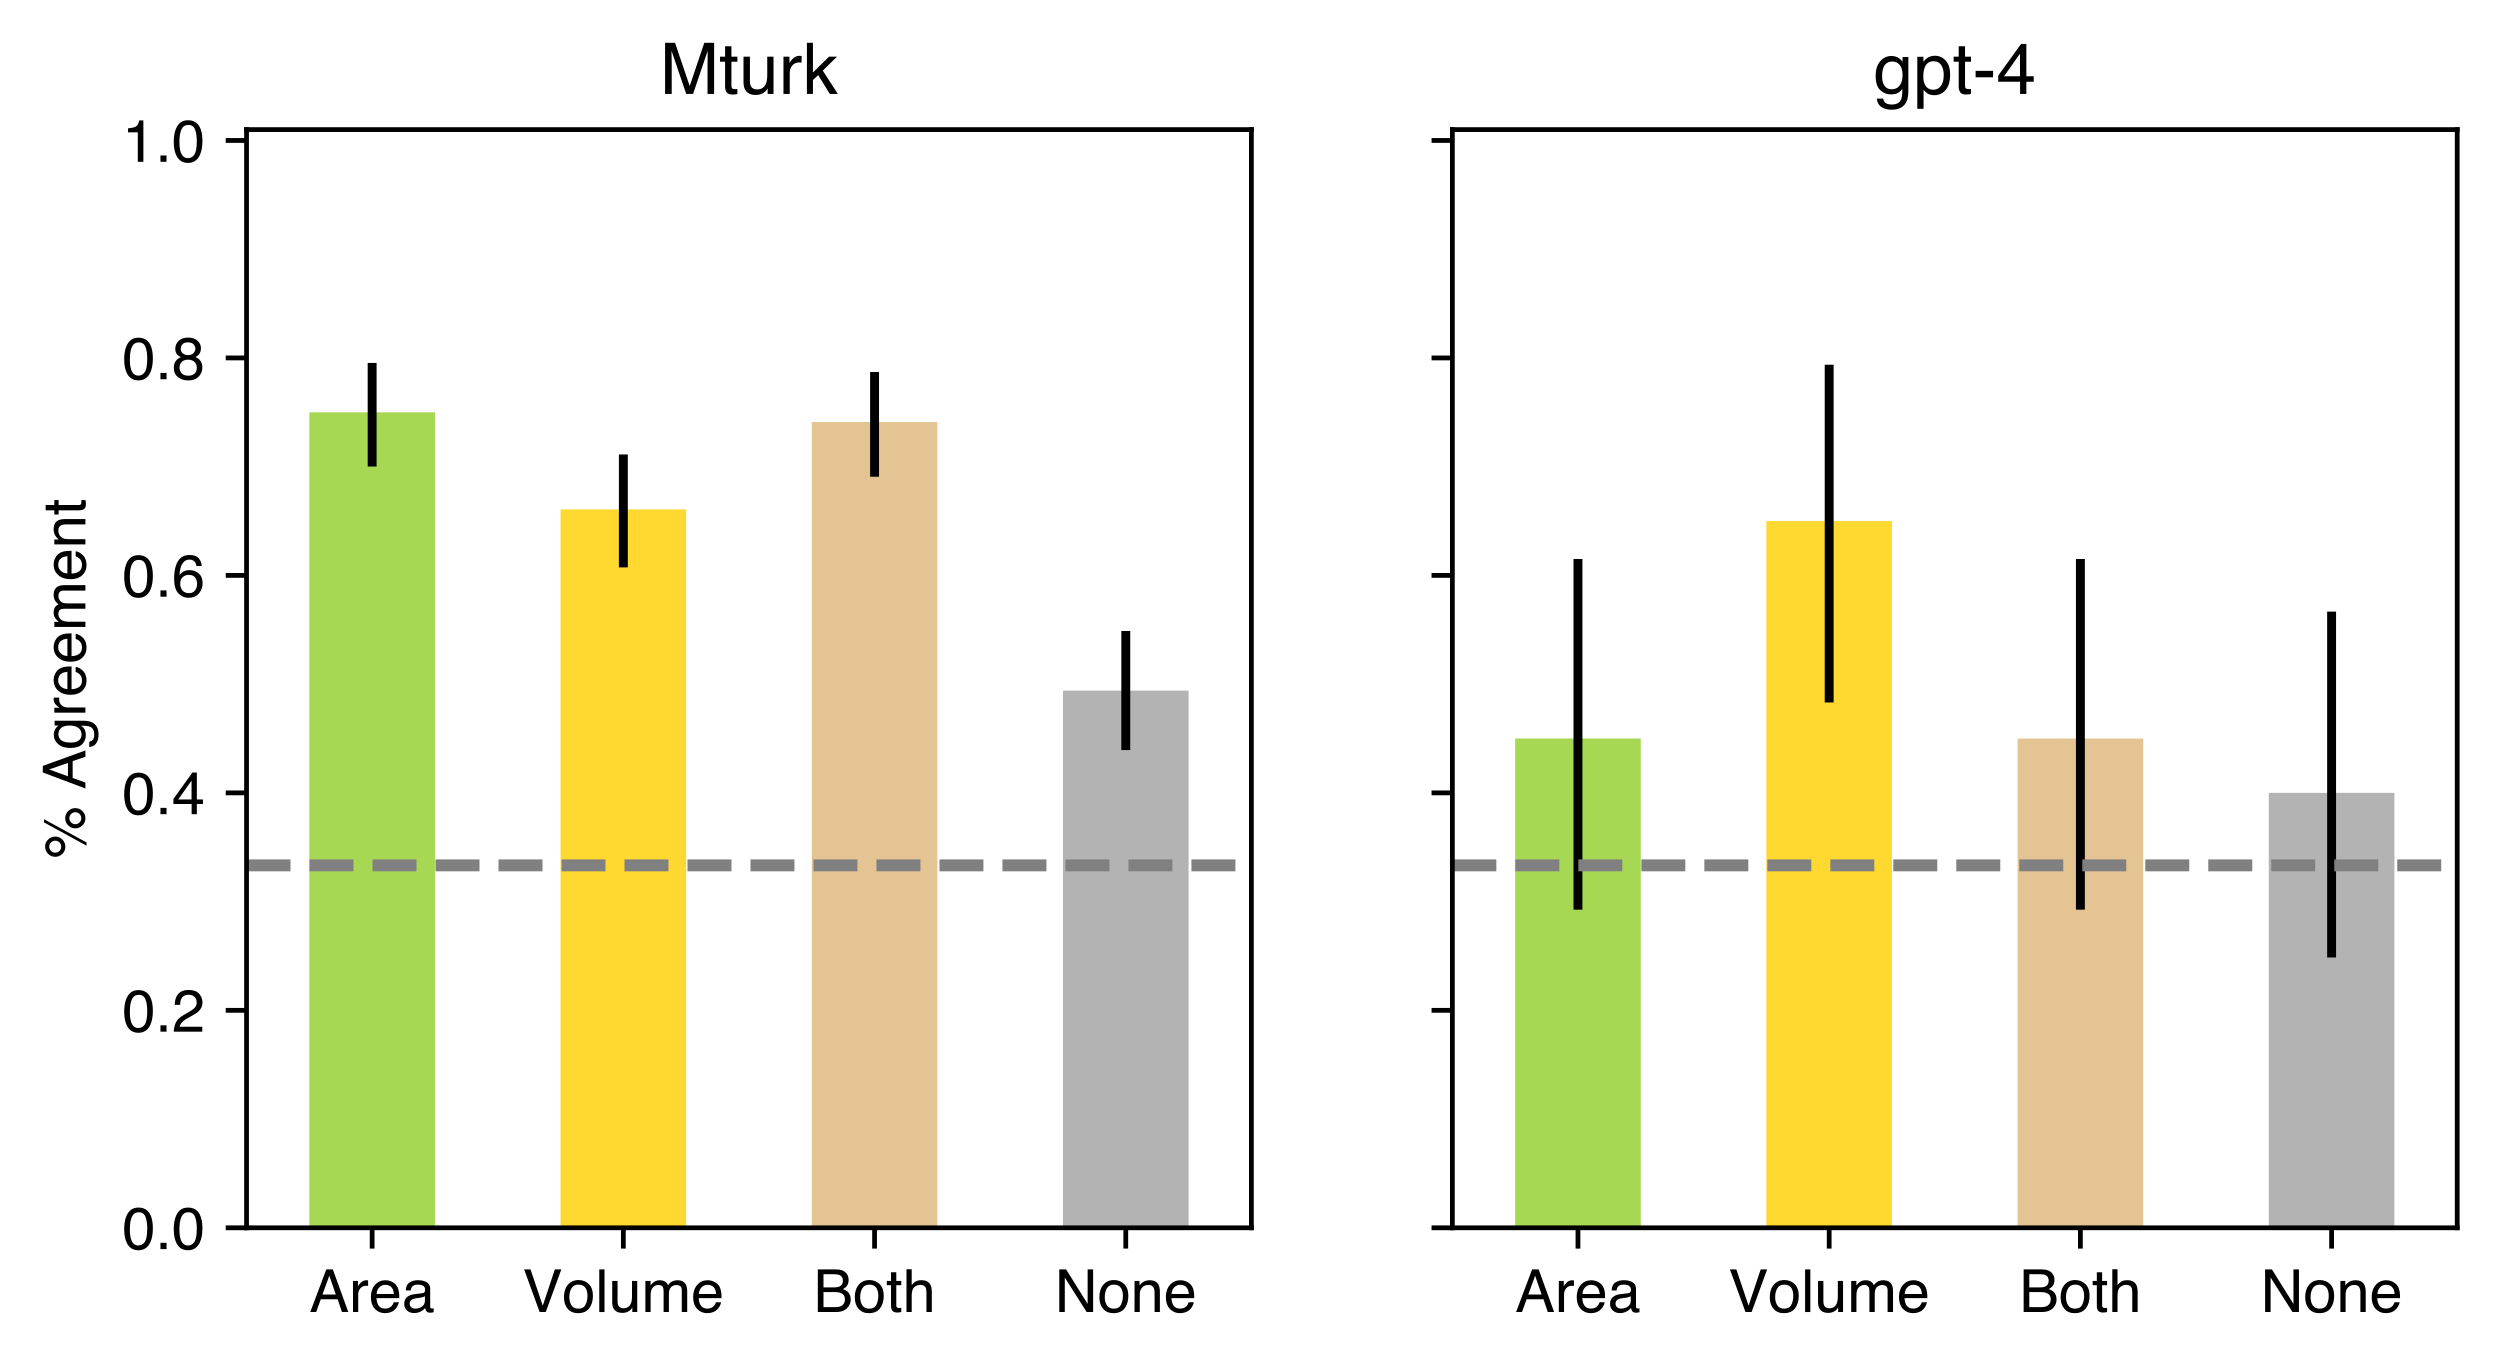
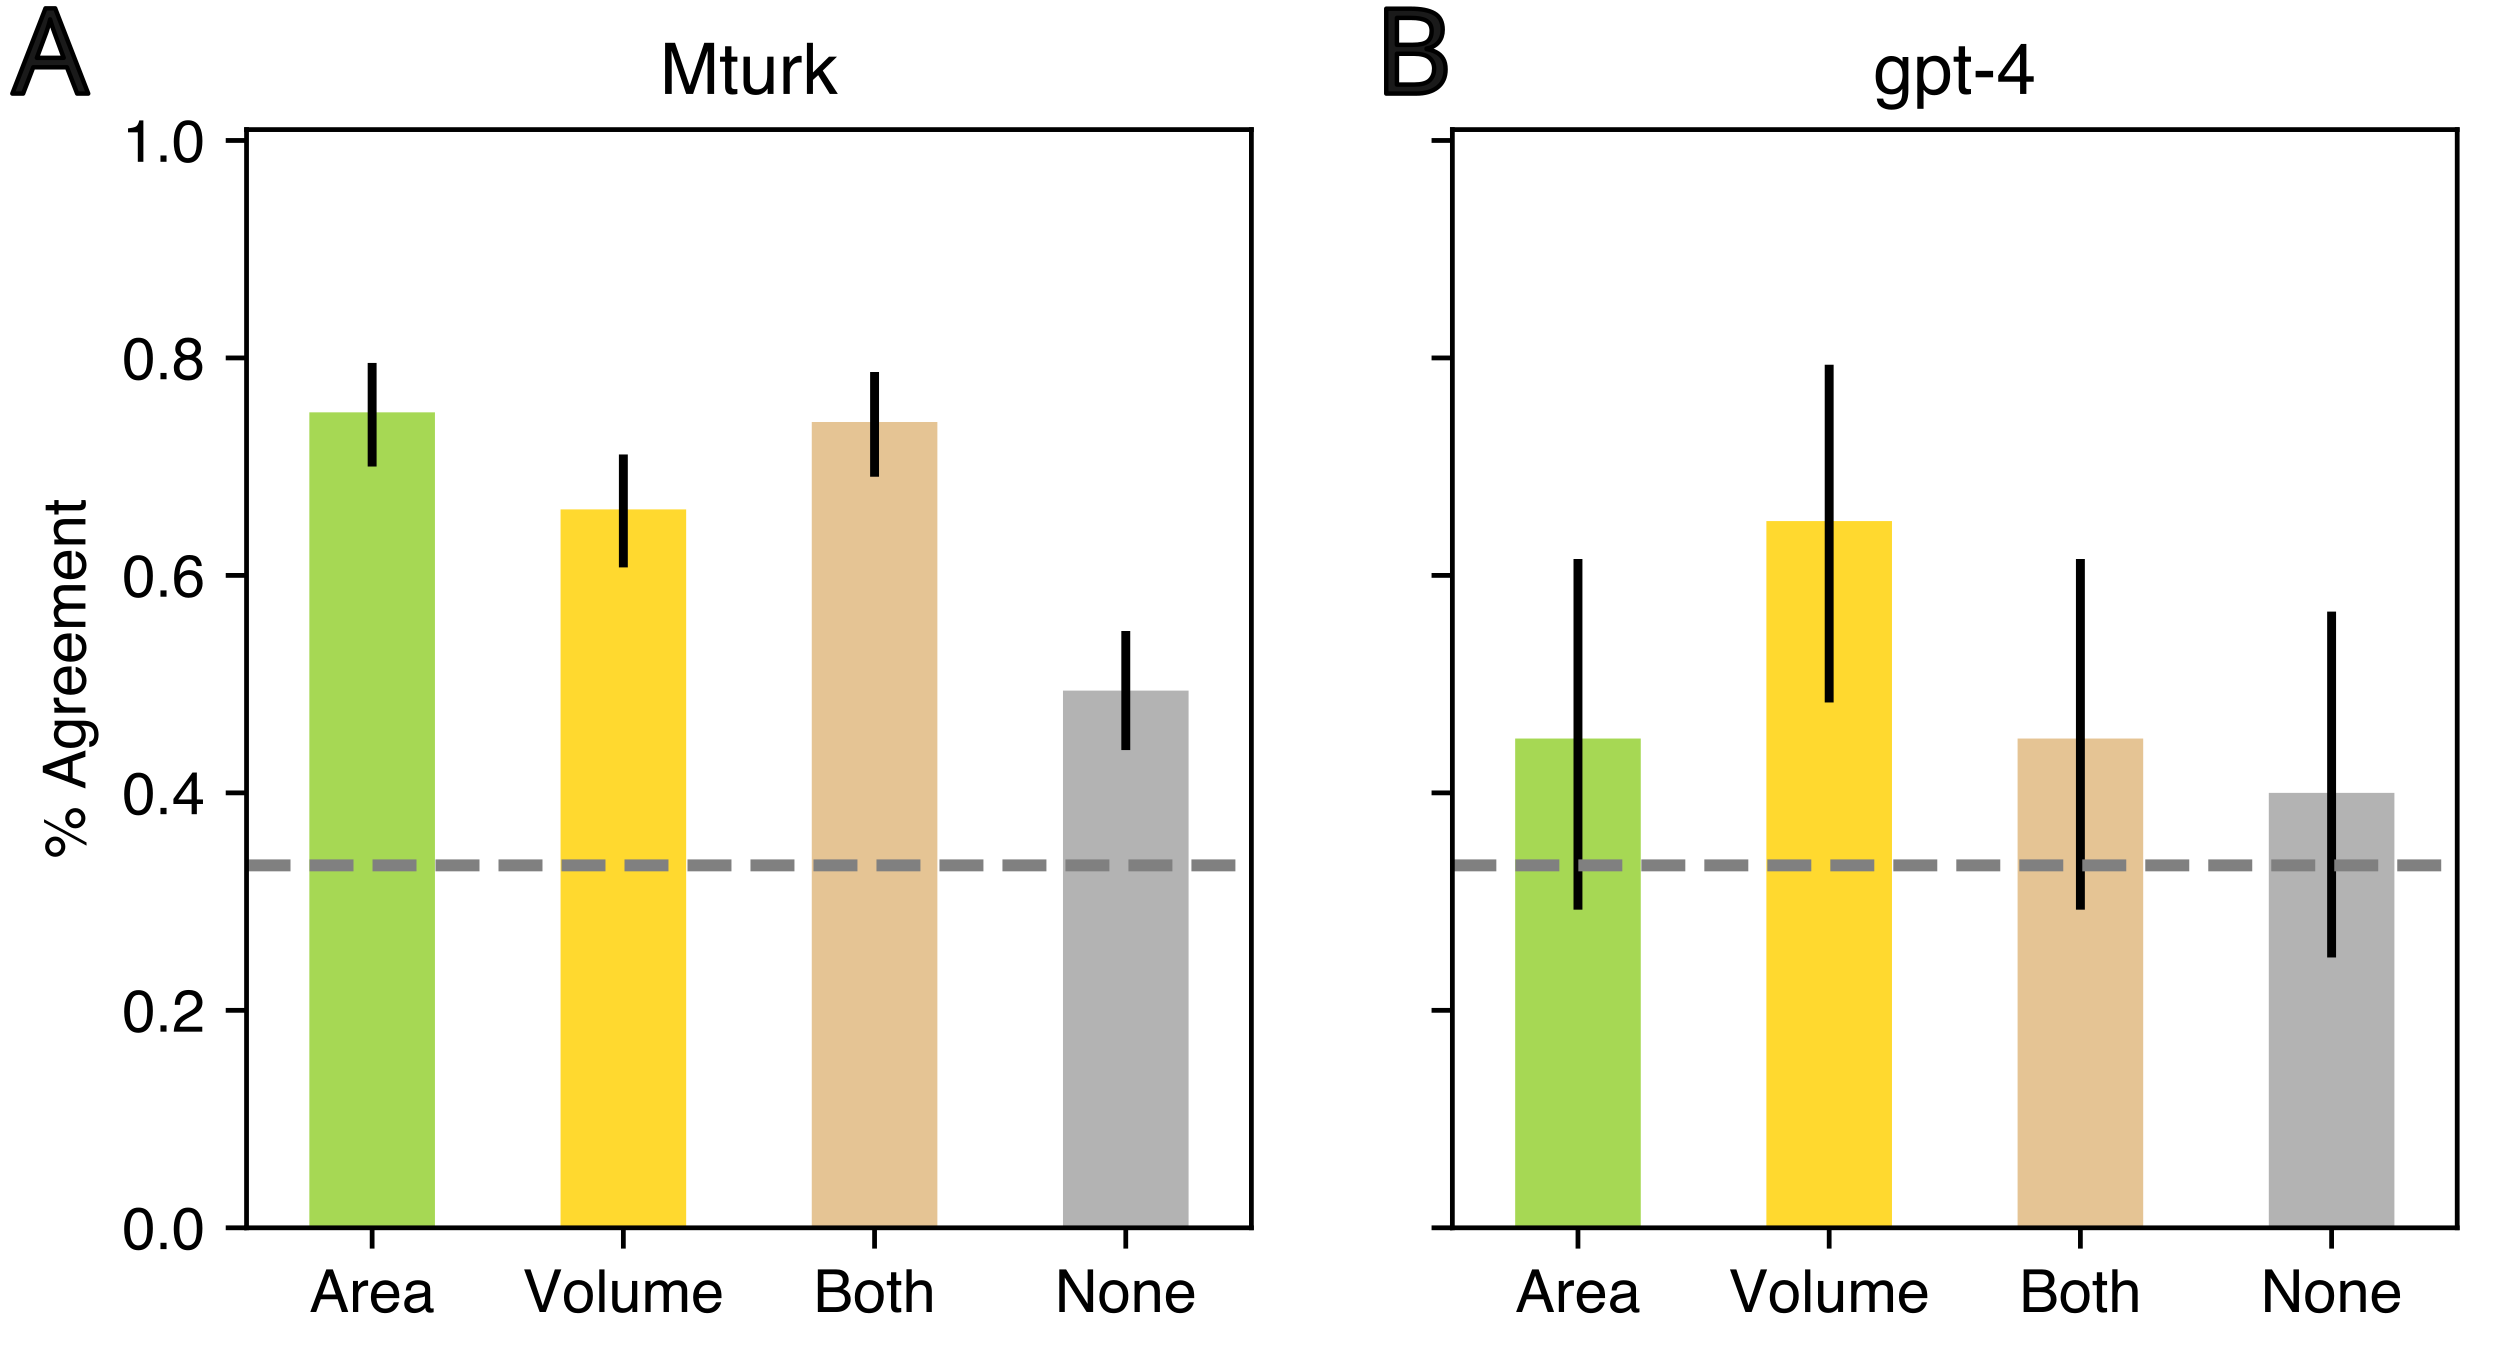
- <svg xmlns="http://www.w3.org/2000/svg" xmlns:xlink="http://www.w3.org/1999/xlink" width="420.686pt" height="230.066pt" viewBox="0 0 420.686 230.066" version="1.1">
-   <defs>
-     <style type="text/css">*{stroke-linejoin: round; stroke-linecap: butt}</style>
+ <svg xmlns="http://www.w3.org/2000/svg" xmlns:xlink="http://www.w3.org/1999/xlink" width="420.686pt" height="230.066pt" viewBox="0 0 420.686 230.066" version="1.1" id="svg118">
+   <defs id="defs1">
+     <style type="text/css" id="style1">*{stroke-linejoin: round; stroke-linecap: butt}</style>
  </defs>
  <g id="figure_1">
    <g id="patch_1">
-       <path d="M 0 230.066  L 420.686 230.066  L 420.686 0  L 0 0  L 0 230.066  z " style="fill: none" />
+       <path d="M 0 230.066  L 420.686 230.066  L 420.686 0  L 0 0  L 0 230.066  z " style="fill: none" id="path1" />
    </g>
    <g id="axes_1">
      <g id="patch_2">
-         <path d="M 41.486 206.608  L 210.577 206.608  L 210.577 21.808  L 41.486 21.808  L 41.486 206.608  z " style="fill: none" />
+         <path d="M 41.486 206.608  L 210.577 206.608  L 210.577 21.808  L 41.486 21.808  L 41.486 206.608  z " style="fill: none" id="path2" />
      </g>
      <g id="patch_3">
-         <path d="M 52.054 206.608  L 73.19 206.608  L 73.19 69.38  L 52.054 69.38  z " clip-path="url(#p3bf3b9e0ed)" style="fill: #a6d854" />
+         <path d="M 52.054 206.608  L 73.19 206.608  L 73.19 69.38  L 52.054 69.38  z " clip-path="url(#p3bf3b9e0ed)" style="fill: #a6d854" id="path3" />
      </g>
      <g id="patch_4">
-         <path d="M 94.327 206.608  L 115.463 206.608  L 115.463 85.717  L 94.327 85.717  z " clip-path="url(#p3bf3b9e0ed)" style="fill: #ffd92f" />
+         <path d="M 94.327 206.608  L 115.463 206.608  L 115.463 85.717  L 94.327 85.717  z " clip-path="url(#p3bf3b9e0ed)" style="fill: #ffd92f" id="path4" />
      </g>
      <g id="patch_5">
-         <path d="M 136.6 206.608  L 157.736 206.608  L 157.736 71.014  L 136.6 71.014  z " clip-path="url(#p3bf3b9e0ed)" style="fill: #e5c494" />
+         <path d="M 136.6 206.608  L 157.736 206.608  L 157.736 71.014  L 136.6 71.014  z " clip-path="url(#p3bf3b9e0ed)" style="fill: #e5c494" id="path5" />
      </g>
      <g id="patch_6">
-         <path d="M 178.872 206.608  L 200.009 206.608  L 200.009 116.212  L 178.872 116.212  z " clip-path="url(#p3bf3b9e0ed)" style="fill: #b3b3b3" />
+         <path d="M 178.872 206.608  L 200.009 206.608  L 200.009 116.212  L 178.872 116.212  z " clip-path="url(#p3bf3b9e0ed)" style="fill: #b3b3b3" id="path6" />
      </g>
      <g id="matplotlib.axis_1">
        <g id="xtick_1">
          <g id="line2d_1">
-             <defs>
+             <defs id="defs6">
              <path id="m30fd8bb3ff" d="M 0 0  L 0 3.5  " style="stroke: #000000; stroke-width: 0.8" />
            </defs>
-             <g>
-               <use xlink:href="#m30fd8bb3ff" x="62.622" y="206.608" style="stroke: #000000; stroke-width: 0.8" />
+             <g id="g6">
+               <use xlink:href="#m30fd8bb3ff" x="62.622" y="206.608" style="stroke: #000000; stroke-width: 0.8" id="use6" />
            </g>
          </g>
          <g id="text_1">
-             <g transform="translate(52.06136 220.7816) scale(0.1 -0.1)">
-               <defs>
+             <g transform="translate(52.06136 220.7816) scale(0.1 -0.1)" id="g10">
+               <defs id="defs7">
                <path id="Helvetica-41" d="M 2844 1881  L 2147 3909  L 1406 1881  L 2844 1881  z M 1822 4591  L 2525 4591  L 4191 0  L 3509 0  L 3044 1375  L 1228 1375  L 731 0  L 94 0  L 1822 4591  z " transform="scale(0.015625)" />
                <path id="Helvetica-72" d="M 428 3347  L 963 3347  L 963 2769  Q 1028 2938 1284 3180  Q 1541 3422 1875 3422  Q 1891 3422 1928 3419  Q 1966 3416 2056 3406  L 2056 2813  Q 2006 2822 1964 2825  Q 1922 2828 1872 2828  Q 1447 2828 1219 2554  Q 991 2281 991 1925  L 991 0  L 428 0  L 428 3347  z " transform="scale(0.015625)" />
                <path id="Helvetica-65" d="M 1806 3422  Q 2163 3422 2497 3255  Q 2831 3088 3006 2822  Q 3175 2569 3231 2231  Q 3281 2000 3281 1494  L 828 1494  Q 844 984 1069 676  Q 1294 369 1766 369  Q 2206 369 2469 659  Q 2619 828 2681 1050  L 3234 1050  Q 3213 866 3089 639  Q 2966 413 2813 269  Q 2556 19 2178 -69  Q 1975 -119 1719 -119  Q 1094 -119 659 336  Q 225 791 225 1609  Q 225 2416 662 2919  Q 1100 3422 1806 3422  z M 2703 1941  Q 2669 2306 2544 2525  Q 2313 2931 1772 2931  Q 1384 2931 1121 2651  Q 859 2372 844 1941  L 2703 1941  z M 1753 3428  L 1753 3428  z " transform="scale(0.015625)" />
                <path id="Helvetica-61" d="M 844 891  Q 844 647 1022 506  Q 1200 366 1444 366  Q 1741 366 2019 503  Q 2488 731 2488 1250  L 2488 1703  Q 2384 1638 2221 1594  Q 2059 1550 1903 1531  L 1563 1488  Q 1256 1447 1103 1359  Q 844 1213 844 891  z M 2206 2028  Q 2400 2053 2466 2191  Q 2503 2266 2503 2406  Q 2503 2694 2298 2823  Q 2094 2953 1713 2953  Q 1272 2953 1088 2716  Q 984 2584 953 2325  L 428 2325  Q 444 2944 830 3186  Q 1216 3428 1725 3428  Q 2316 3428 2684 3203  Q 3050 2978 3050 2503  L 3050 575  Q 3050 488 3086 434  Q 3122 381 3238 381  Q 3275 381 3322 386  Q 3369 391 3422 400  L 3422 -16  Q 3291 -53 3222 -62  Q 3153 -72 3034 -72  Q 2744 -72 2613 134  Q 2544 244 2516 444  Q 2344 219 2022 53  Q 1700 -113 1313 -113  Q 847 -113 551 170  Q 256 453 256 878  Q 256 1344 547 1600  Q 838 1856 1309 1916  L 2206 2028  z M 1741 3428  L 1741 3428  z " transform="scale(0.015625)" />
              </defs>
-               <use xlink:href="#Helvetica-41" />
-               <use xlink:href="#Helvetica-72" x="66.699" />
-               <use xlink:href="#Helvetica-65" x="100" />
-               <use xlink:href="#Helvetica-61" x="155.615" />
+               <use xlink:href="#Helvetica-41" id="use7" />
+               <use xlink:href="#Helvetica-72" x="66.699" id="use8" />
+               <use xlink:href="#Helvetica-65" x="100" id="use9" />
+               <use xlink:href="#Helvetica-61" x="155.615" id="use10" />
            </g>
          </g>
        </g>
        <g id="xtick_2">
          <g id="line2d_2">
-             <g>
-               <use xlink:href="#m30fd8bb3ff" x="104.895" y="206.608" style="stroke: #000000; stroke-width: 0.8" />
+             <g id="g11">
+               <use xlink:href="#m30fd8bb3ff" x="104.895" y="206.608" style="stroke: #000000; stroke-width: 0.8" id="use11" />
            </g>
          </g>
          <g id="text_2">
-             <g transform="translate(87.94268 220.7816) scale(0.1 -0.1)">
-               <defs>
+             <g transform="translate(87.94268 220.7816) scale(0.1 -0.1)" id="g17">
+               <defs id="defs11">
                <path id="Helvetica-56" d="M 850 4591  L 2169 681  L 3472 4591  L 4169 4591  L 2494 0  L 1834 0  L 163 4591  L 850 4591  z " transform="scale(0.015625)" />
                <path id="Helvetica-6f" d="M 1741 363  Q 2300 363 2508 786  Q 2716 1209 2716 1728  Q 2716 2197 2566 2491  Q 2328 2953 1747 2953  Q 1231 2953 997 2559  Q 763 2166 763 1609  Q 763 1075 997 719  Q 1231 363 1741 363  z M 1763 3444  Q 2409 3444 2856 3012  Q 3303 2581 3303 1744  Q 3303 934 2909 406  Q 2516 -122 1688 -122  Q 997 -122 590 345  Q 184 813 184 1600  Q 184 2444 612 2944  Q 1041 3444 1763 3444  z M 1744 3428  L 1744 3428  z " transform="scale(0.015625)" />
                <path id="Helvetica-6c" d="M 428 4591  L 991 4591  L 991 0  L 428 0  L 428 4591  z " transform="scale(0.015625)" />
                <path id="Helvetica-75" d="M 975 3347  L 975 1125  Q 975 869 1056 706  Q 1206 406 1616 406  Q 2203 406 2416 931  Q 2531 1213 2531 1703  L 2531 3347  L 3094 3347  L 3094 0  L 2563 0  L 2569 494  Q 2459 303 2297 172  Q 1975 -91 1516 -91  Q 800 -91 541 388  Q 400 644 400 1072  L 400 3347  L 975 3347  z M 1747 3428  L 1747 3428  z " transform="scale(0.015625)" />
                <path id="Helvetica-6d" d="M 413 3347  L 969 3347  L 969 2872  Q 1169 3119 1331 3231  Q 1609 3422 1963 3422  Q 2363 3422 2606 3225  Q 2744 3113 2856 2894  Q 3044 3163 3297 3292  Q 3550 3422 3866 3422  Q 4541 3422 4784 2934  Q 4916 2672 4916 2228  L 4916 0  L 4331 0  L 4331 2325  Q 4331 2659 4164 2784  Q 3997 2909 3756 2909  Q 3425 2909 3186 2687  Q 2947 2466 2947 1947  L 2947 0  L 2375 0  L 2375 2184  Q 2375 2525 2294 2681  Q 2166 2916 1816 2916  Q 1497 2916 1236 2669  Q 975 2422 975 1775  L 975 0  L 413 0  L 413 3347  z " transform="scale(0.015625)" />
              </defs>
-               <use xlink:href="#Helvetica-56" />
-               <use xlink:href="#Helvetica-6f" x="66.699" />
-               <use xlink:href="#Helvetica-6c" x="122.314" />
-               <use xlink:href="#Helvetica-75" x="144.531" />
-               <use xlink:href="#Helvetica-6d" x="200.146" />
-               <use xlink:href="#Helvetica-65" x="283.447" />
+               <use xlink:href="#Helvetica-56" id="use12" />
+               <use xlink:href="#Helvetica-6f" x="66.699" id="use13" />
+               <use xlink:href="#Helvetica-6c" x="122.314" id="use14" />
+               <use xlink:href="#Helvetica-75" x="144.531" id="use15" />
+               <use xlink:href="#Helvetica-6d" x="200.146" id="use16" />
+               <use xlink:href="#Helvetica-65" x="283.447" id="use17" />
            </g>
          </g>
        </g>
        <g id="xtick_3">
          <g id="line2d_3">
-             <g>
-               <use xlink:href="#m30fd8bb3ff" x="147.168" y="206.608" style="stroke: #000000; stroke-width: 0.8" />
+             <g id="g18">
+               <use xlink:href="#m30fd8bb3ff" x="147.168" y="206.608" style="stroke: #000000; stroke-width: 0.8" id="use18" />
            </g>
          </g>
          <g id="text_3">
-             <g transform="translate(136.8826 220.7816) scale(0.1 -0.1)">
-               <defs>
+             <g transform="translate(136.8826 220.7816) scale(0.1 -0.1)" id="g22">
+               <defs id="defs18">
                <path id="Helvetica-42" d="M 2213 2650  Q 2606 2650 2825 2759  Q 3169 2931 3169 3378  Q 3169 3828 2803 3984  Q 2597 4072 2191 4072  L 1081 4072  L 1081 2650  L 2213 2650  z M 2422 531  Q 2994 531 3238 863  Q 3391 1072 3391 1369  Q 3391 1869 2944 2050  Q 2706 2147 2316 2147  L 1081 2147  L 1081 531  L 2422 531  z M 472 4591  L 2444 4591  Q 3250 4591 3591 4109  Q 3791 3825 3791 3453  Q 3791 3019 3544 2741  Q 3416 2594 3175 2472  Q 3528 2338 3703 2169  Q 4013 1869 4013 1341  Q 4013 897 3734 538  Q 3319 0 2413 0  L 472 0  L 472 4591  z " transform="scale(0.015625)" />
                <path id="Helvetica-74" d="M 525 4281  L 1094 4281  L 1094 3347  L 1628 3347  L 1628 2888  L 1094 2888  L 1094 703  Q 1094 528 1213 469  Q 1278 434 1431 434  Q 1472 434 1519 436  Q 1566 438 1628 444  L 1628 0  Q 1531 -28 1426 -40  Q 1322 -53 1200 -53  Q 806 -53 665 148  Q 525 350 525 672  L 525 2888  L 72 2888  L 72 3347  L 525 3347  L 525 4281  z " transform="scale(0.015625)" />
                <path id="Helvetica-68" d="M 413 4606  L 975 4606  L 975 2894  Q 1175 3147 1334 3250  Q 1606 3428 2013 3428  Q 2741 3428 3000 2919  Q 3141 2641 3141 2147  L 3141 0  L 2563 0  L 2563 2109  Q 2563 2478 2469 2650  Q 2316 2925 1894 2925  Q 1544 2925 1259 2684  Q 975 2444 975 1775  L 975 0  L 413 0  L 413 4606  z " transform="scale(0.015625)" />
              </defs>
-               <use xlink:href="#Helvetica-42" />
-               <use xlink:href="#Helvetica-6f" x="66.699" />
-               <use xlink:href="#Helvetica-74" x="122.314" />
-               <use xlink:href="#Helvetica-68" x="150.098" />
+               <use xlink:href="#Helvetica-42" id="use19" />
+               <use xlink:href="#Helvetica-6f" x="66.699" id="use20" />
+               <use xlink:href="#Helvetica-74" x="122.314" id="use21" />
+               <use xlink:href="#Helvetica-68" x="150.098" id="use22" />
            </g>
          </g>
        </g>
        <g id="xtick_4">
          <g id="line2d_4">
-             <g>
-               <use xlink:href="#m30fd8bb3ff" x="189.44" y="206.608" style="stroke: #000000; stroke-width: 0.8" />
+             <g id="g23">
+               <use xlink:href="#m30fd8bb3ff" x="189.44" y="206.608" style="stroke: #000000; stroke-width: 0.8" id="use23" />
            </g>
          </g>
          <g id="text_4">
-             <g transform="translate(177.4881 220.7816) scale(0.1 -0.1)">
-               <defs>
+             <g transform="translate(177.4881 220.7816) scale(0.1 -0.1)" id="g27">
+               <defs id="defs23">
                <path id="Helvetica-4e" d="M 488 4591  L 1222 4591  L 3541 872  L 3541 4591  L 4131 4591  L 4131 0  L 3434 0  L 1081 3716  L 1081 0  L 488 0  L 488 4591  z M 2269 4591  L 2269 4591  z " transform="scale(0.015625)" />
                <path id="Helvetica-6e" d="M 413 3347  L 947 3347  L 947 2872  Q 1184 3166 1450 3294  Q 1716 3422 2041 3422  Q 2753 3422 3003 2925  Q 3141 2653 3141 2147  L 3141 0  L 2569 0  L 2569 2109  Q 2569 2416 2478 2603  Q 2328 2916 1934 2916  Q 1734 2916 1606 2875  Q 1375 2806 1200 2600  Q 1059 2434 1017 2257  Q 975 2081 975 1753  L 975 0  L 413 0  L 413 3347  z M 1734 3428  L 1734 3428  z " transform="scale(0.015625)" />
              </defs>
-               <use xlink:href="#Helvetica-4e" />
-               <use xlink:href="#Helvetica-6f" x="72.217" />
-               <use xlink:href="#Helvetica-6e" x="127.832" />
-               <use xlink:href="#Helvetica-65" x="183.447" />
+               <use xlink:href="#Helvetica-4e" id="use24" />
+               <use xlink:href="#Helvetica-6f" x="72.217" id="use25" />
+               <use xlink:href="#Helvetica-6e" x="127.832" id="use26" />
+               <use xlink:href="#Helvetica-65" x="183.447" id="use27" />
            </g>
          </g>
        </g>
      </g>
      <g id="matplotlib.axis_2">
        <g id="ytick_1">
          <g id="line2d_5">
-             <defs>
+             <defs id="defs27">
              <path id="maf58b9d1b1" d="M 0 0  L -3.5 0  " style="stroke: #000000; stroke-width: 0.8" />
            </defs>
-             <g>
-               <use xlink:href="#maf58b9d1b1" x="41.486" y="206.608" style="stroke: #000000; stroke-width: 0.8" />
+             <g id="g28">
+               <use xlink:href="#maf58b9d1b1" x="41.486" y="206.608" style="stroke: #000000; stroke-width: 0.8" id="use28" />
            </g>
          </g>
          <g id="text_5">
-             <g transform="translate(20.58594 210.1948) scale(0.1 -0.1)">
-               <defs>
+             <g transform="translate(20.58594 210.1948) scale(0.1 -0.1)" id="g31">
+               <defs id="defs28">
                <path id="Helvetica-30" d="M 1731 4475  Q 2600 4475 2988 3759  Q 3288 3206 3288 2244  Q 3288 1331 3016 734  Q 2622 -122 1728 -122  Q 922 -122 528 578  Q 200 1163 200 2147  Q 200 2909 397 3456  Q 766 4475 1731 4475  z M 1725 391  Q 2163 391 2422 778  Q 2681 1166 2681 2222  Q 2681 2984 2493 3476  Q 2306 3969 1766 3969  Q 1269 3969 1039 3501  Q 809 3034 809 2125  Q 809 1441 956 1025  Q 1181 391 1725 391  z " transform="scale(0.015625)" />
                <path id="Helvetica-2e" d="M 547 681  L 1200 681  L 1200 0  L 547 0  L 547 681  z " transform="scale(0.015625)" />
              </defs>
-               <use xlink:href="#Helvetica-30" />
-               <use xlink:href="#Helvetica-2e" x="55.615" />
-               <use xlink:href="#Helvetica-30" x="83.398" />
+               <use xlink:href="#Helvetica-30" id="use29" />
+               <use xlink:href="#Helvetica-2e" x="55.615" id="use30" />
+               <use xlink:href="#Helvetica-30" x="83.398" id="use31" />
            </g>
          </g>
        </g>
        <g id="ytick_2">
          <g id="line2d_6">
-             <g>
-               <use xlink:href="#maf58b9d1b1" x="41.486" y="170.014" style="stroke: #000000; stroke-width: 0.8" />
+             <g id="g32">
+               <use xlink:href="#maf58b9d1b1" x="41.486" y="170.014" style="stroke: #000000; stroke-width: 0.8" id="use32" />
            </g>
          </g>
          <g id="text_6">
-             <g transform="translate(20.58594 173.6008) scale(0.1 -0.1)">
-               <defs>
+             <g transform="translate(20.58594 173.6008) scale(0.1 -0.1)" id="g35">
+               <defs id="defs32">
                <path id="Helvetica-32" d="M 200 0  Q 231 578 439 1006  Q 647 1434 1250 1784  L 1850 2131  Q 2253 2366 2416 2531  Q 2672 2791 2672 3125  Q 2672 3516 2437 3745  Q 2203 3975 1813 3975  Q 1234 3975 1013 3538  Q 894 3303 881 2888  L 309 2888  Q 319 3472 525 3841  Q 891 4491 1816 4491  Q 2584 4491 2939 4075  Q 3294 3659 3294 3150  Q 3294 2613 2916 2231  Q 2697 2009 2131 1694  L 1703 1456  Q 1397 1288 1222 1134  Q 909 863 828 531  L 3272 531  L 3272 0  L 200 0  z " transform="scale(0.015625)" />
              </defs>
-               <use xlink:href="#Helvetica-30" />
-               <use xlink:href="#Helvetica-2e" x="55.615" />
-               <use xlink:href="#Helvetica-32" x="83.398" />
+               <use xlink:href="#Helvetica-30" id="use33" />
+               <use xlink:href="#Helvetica-2e" x="55.615" id="use34" />
+               <use xlink:href="#Helvetica-32" x="83.398" id="use35" />
            </g>
          </g>
        </g>
        <g id="ytick_3">
          <g id="line2d_7">
-             <g>
-               <use xlink:href="#maf58b9d1b1" x="41.486" y="133.42" style="stroke: #000000; stroke-width: 0.8" />
+             <g id="g36">
+               <use xlink:href="#maf58b9d1b1" x="41.486" y="133.42" style="stroke: #000000; stroke-width: 0.8" id="use36" />
            </g>
          </g>
          <g id="text_7">
-             <g transform="translate(20.58594 137.0067) scale(0.1 -0.1)">
-               <defs>
+             <g transform="translate(20.58594 137.0067) scale(0.1 -0.1)" id="g39">
+               <defs id="defs36">
                <path id="Helvetica-34" d="M 2116 1584  L 2116 3613  L 681 1584  L 2116 1584  z M 2125 0  L 2125 1094  L 163 1094  L 163 1644  L 2213 4488  L 2688 4488  L 2688 1584  L 3347 1584  L 3347 1094  L 2688 1094  L 2688 0  L 2125 0  z " transform="scale(0.015625)" />
              </defs>
-               <use xlink:href="#Helvetica-30" />
-               <use xlink:href="#Helvetica-2e" x="55.615" />
-               <use xlink:href="#Helvetica-34" x="83.398" />
+               <use xlink:href="#Helvetica-30" id="use37" />
+               <use xlink:href="#Helvetica-2e" x="55.615" id="use38" />
+               <use xlink:href="#Helvetica-34" x="83.398" id="use39" />
            </g>
          </g>
        </g>
        <g id="ytick_4">
          <g id="line2d_8">
-             <g>
-               <use xlink:href="#maf58b9d1b1" x="41.486" y="96.826" style="stroke: #000000; stroke-width: 0.8" />
+             <g id="g40">
+               <use xlink:href="#maf58b9d1b1" x="41.486" y="96.826" style="stroke: #000000; stroke-width: 0.8" id="use40" />
            </g>
          </g>
          <g id="text_8">
-             <g transform="translate(20.58594 100.4127) scale(0.1 -0.1)">
-               <defs>
+             <g transform="translate(20.58594 100.4127) scale(0.1 -0.1)" id="g43">
+               <defs id="defs40">
                <path id="Helvetica-36" d="M 1872 4494  Q 2622 4494 2917 4105  Q 3213 3716 3213 3303  L 2656 3303  Q 2606 3569 2497 3719  Q 2294 4000 1881 4000  Q 1409 4000 1131 3564  Q 853 3128 822 2316  Q 1016 2600 1309 2741  Q 1578 2866 1909 2866  Q 2472 2866 2890 2506  Q 3309 2147 3309 1434  Q 3309 825 2912 354  Q 2516 -116 1781 -116  Q 1153 -116 697 361  Q 241 838 241 1966  Q 241 2800 444 3381  Q 834 4494 1872 4494  z M 1831 384  Q 2275 384 2495 682  Q 2716 981 2716 1388  Q 2716 1731 2519 2042  Q 2322 2353 1803 2353  Q 1441 2353 1167 2112  Q 894 1872 894 1388  Q 894 963 1142 673  Q 1391 384 1831 384  z " transform="scale(0.015625)" />
              </defs>
-               <use xlink:href="#Helvetica-30" />
-               <use xlink:href="#Helvetica-2e" x="55.615" />
-               <use xlink:href="#Helvetica-36" x="83.398" />
+               <use xlink:href="#Helvetica-30" id="use41" />
+               <use xlink:href="#Helvetica-2e" x="55.615" id="use42" />
+               <use xlink:href="#Helvetica-36" x="83.398" id="use43" />
            </g>
          </g>
        </g>
        <g id="ytick_5">
          <g id="line2d_9">
-             <g>
-               <use xlink:href="#maf58b9d1b1" x="41.486" y="60.232" style="stroke: #000000; stroke-width: 0.8" />
+             <g id="g44">
+               <use xlink:href="#maf58b9d1b1" x="41.486" y="60.232" style="stroke: #000000; stroke-width: 0.8" id="use44" />
            </g>
          </g>
          <g id="text_9">
-             <g transform="translate(20.58594 63.81861) scale(0.1 -0.1)">
-               <defs>
+             <g transform="translate(20.58594 63.81861) scale(0.1 -0.1)" id="g47">
+               <defs id="defs44">
                <path id="Helvetica-38" d="M 1741 2600  Q 2113 2600 2322 2808  Q 2531 3016 2531 3303  Q 2531 3553 2331 3762  Q 2131 3972 1722 3972  Q 1316 3972 1134 3762  Q 953 3553 953 3272  Q 953 2956 1187 2778  Q 1422 2600 1741 2600  z M 1775 384  Q 2166 384 2423 595  Q 2681 806 2681 1225  Q 2681 1659 2415 1884  Q 2150 2109 1734 2109  Q 1331 2109 1076 1879  Q 822 1650 822 1244  Q 822 894 1055 639  Q 1288 384 1775 384  z M 975 2384  Q 741 2484 609 2619  Q 363 2869 363 3269  Q 363 3769 725 4128  Q 1088 4488 1753 4488  Q 2397 4488 2762 4148  Q 3128 3809 3128 3356  Q 3128 2938 2916 2678  Q 2797 2531 2547 2391  Q 2825 2263 2984 2097  Q 3281 1784 3281 1284  Q 3281 694 2884 283  Q 2488 -128 1763 -128  Q 1109 -128 657 226  Q 206 581 206 1256  Q 206 1653 400 1942  Q 594 2231 975 2384  z " transform="scale(0.015625)" />
              </defs>
-               <use xlink:href="#Helvetica-30" />
-               <use xlink:href="#Helvetica-2e" x="55.615" />
-               <use xlink:href="#Helvetica-38" x="83.398" />
+               <use xlink:href="#Helvetica-30" id="use45" />
+               <use xlink:href="#Helvetica-2e" x="55.615" id="use46" />
+               <use xlink:href="#Helvetica-38" x="83.398" id="use47" />
            </g>
          </g>
        </g>
        <g id="ytick_6">
          <g id="line2d_10">
-             <g>
-               <use xlink:href="#maf58b9d1b1" x="41.486" y="23.638" style="stroke: #000000; stroke-width: 0.8" />
+             <g id="g48">
+               <use xlink:href="#maf58b9d1b1" x="41.486" y="23.638" style="stroke: #000000; stroke-width: 0.8" id="use48" />
            </g>
          </g>
          <g id="text_10">
-             <g transform="translate(20.58594 27.22455) scale(0.1 -0.1)">
-               <defs>
+             <g transform="translate(20.58594 27.22455) scale(0.1 -0.1)" id="g51">
+               <defs id="defs48">
                <path id="Helvetica-31" d="M 613 3169  L 613 3600  Q 1222 3659 1462 3798  Q 1703 3938 1822 4456  L 2266 4456  L 2266 0  L 1666 0  L 1666 3169  L 613 3169  z " transform="scale(0.015625)" />
              </defs>
-               <use xlink:href="#Helvetica-31" />
-               <use xlink:href="#Helvetica-2e" x="55.615" />
-               <use xlink:href="#Helvetica-30" x="83.398" />
+               <use xlink:href="#Helvetica-31" id="use49" />
+               <use xlink:href="#Helvetica-2e" x="55.615" id="use50" />
+               <use xlink:href="#Helvetica-30" x="83.398" id="use51" />
            </g>
          </g>
        </g>
        <g id="text_11">
-           <g transform="translate(14.37344 144.4995) rotate(-90) scale(0.1 -0.1)">
-             <defs>
+           <g transform="translate(14.37344 144.4995) rotate(-90) scale(0.1 -0.1)" id="g62">
+             <defs id="defs51">
              <path id="Helvetica-25" d="M 4363 2175  Q 4813 2175 5131 1856  Q 5450 1538 5450 1088  Q 5450 638 5131 319  Q 4813 0 4363 0  Q 3909 0 3590 319  Q 3272 638 3272 1088  Q 3272 1538 3590 1856  Q 3909 2175 4363 2175  z M 3909 4456  L 4256 4456  L 1753 -119  L 1406 -119  L 3909 4456  z M 1294 2606  Q 1563 2606 1752 2795  Q 1941 2984 1941 3250  Q 1941 3516 1752 3705  Q 1563 3894 1294 3894  Q 1028 3894 839 3706  Q 650 3519 650 3250  Q 650 2984 839 2795  Q 1028 2606 1294 2606  z M 1294 4341  Q 1747 4341 2065 4020  Q 2384 3700 2384 3250  Q 2384 2800 2065 2481  Q 1747 2163 1294 2163  Q 844 2163 525 2481  Q 206 2800 206 3250  Q 206 3700 525 4020  Q 844 4341 1294 4341  z M 4363 444  Q 4628 444 4817 633  Q 5006 822 5006 1088  Q 5006 1353 4817 1542  Q 4628 1731 4363 1731  Q 4094 1731 3905 1542  Q 3716 1353 3716 1088  Q 3716 822 3905 633  Q 4094 444 4363 444  z " transform="scale(0.015625)" />
              <path id="Helvetica-20" transform="scale(0.015625)" />
              <path id="Helvetica-67" d="M 1594 3406  Q 1988 3406 2281 3213  Q 2441 3103 2606 2894  L 2606 3316  L 3125 3316  L 3125 272  Q 3125 -366 2938 -734  Q 2588 -1416 1616 -1416  Q 1075 -1416 706 -1173  Q 338 -931 294 -416  L 866 -416  Q 906 -641 1028 -763  Q 1219 -950 1628 -950  Q 2275 -950 2475 -494  Q 2594 -225 2584 466  Q 2416 209 2178 84  Q 1941 -41 1550 -41  Q 1006 -41 598 345  Q 191 731 191 1622  Q 191 2463 602 2934  Q 1013 3406 1594 3406  z M 2606 1688  Q 2606 2309 2350 2609  Q 2094 2909 1697 2909  Q 1103 2909 884 2353  Q 769 2056 769 1575  Q 769 1009 998 714  Q 1228 419 1616 419  Q 2222 419 2469 966  Q 2606 1275 2606 1688  z M 1659 3428  L 1659 3428  z " transform="scale(0.015625)" />
            </defs>
-             <use xlink:href="#Helvetica-25" />
-             <use xlink:href="#Helvetica-20" x="88.916" />
-             <use xlink:href="#Helvetica-41" x="116.699" />
-             <use xlink:href="#Helvetica-67" x="183.398" />
-             <use xlink:href="#Helvetica-72" x="239.014" />
-             <use xlink:href="#Helvetica-65" x="272.314" />
-             <use xlink:href="#Helvetica-65" x="327.93" />
-             <use xlink:href="#Helvetica-6d" x="383.545" />
-             <use xlink:href="#Helvetica-65" x="466.846" />
-             <use xlink:href="#Helvetica-6e" x="522.461" />
-             <use xlink:href="#Helvetica-74" x="578.076" />
+             <use xlink:href="#Helvetica-25" id="use52" />
+             <use xlink:href="#Helvetica-20" x="88.916" id="use53" />
+             <use xlink:href="#Helvetica-41" x="116.699" id="use54" />
+             <use xlink:href="#Helvetica-67" x="183.398" id="use55" />
+             <use xlink:href="#Helvetica-72" x="239.014" id="use56" />
+             <use xlink:href="#Helvetica-65" x="272.314" id="use57" />
+             <use xlink:href="#Helvetica-65" x="327.93" id="use58" />
+             <use xlink:href="#Helvetica-6d" x="383.545" id="use59" />
+             <use xlink:href="#Helvetica-65" x="466.846" id="use60" />
+             <use xlink:href="#Helvetica-6e" x="522.461" id="use61" />
+             <use xlink:href="#Helvetica-74" x="578.076" id="use62" />
          </g>
        </g>
      </g>
      <g id="LineCollection_1">
-         <path d="M 62.622 78.506  L 62.622 61.073  " clip-path="url(#p3bf3b9e0ed)" style="fill: none; stroke: #000000; stroke-width: 1.5" />
-         <path d="M 104.895 95.481  L 104.895 76.477  " clip-path="url(#p3bf3b9e0ed)" style="fill: none; stroke: #000000; stroke-width: 1.5" />
-         <path d="M 147.168 80.222  L 147.168 62.594  " clip-path="url(#p3bf3b9e0ed)" style="fill: none; stroke: #000000; stroke-width: 1.5" />
-         <path d="M 189.44 126.219  L 189.44 106.186  " clip-path="url(#p3bf3b9e0ed)" style="fill: none; stroke: #000000; stroke-width: 1.5" />
+         <path d="M 62.622 78.506  L 62.622 61.073  " clip-path="url(#p3bf3b9e0ed)" style="fill: none; stroke: #000000; stroke-width: 1.5" id="path62" />
+         <path d="M 104.895 95.481  L 104.895 76.477  " clip-path="url(#p3bf3b9e0ed)" style="fill: none; stroke: #000000; stroke-width: 1.5" id="path63" />
+         <path d="M 147.168 80.222  L 147.168 62.594  " clip-path="url(#p3bf3b9e0ed)" style="fill: none; stroke: #000000; stroke-width: 1.5" id="path64" />
+         <path d="M 189.44 126.219  L 189.44 106.186  " clip-path="url(#p3bf3b9e0ed)" style="fill: none; stroke: #000000; stroke-width: 1.5" id="path65" />
      </g>
      <g id="LineCollection_2">
-         <path d="M 41.486 145.618  L 210.577 145.618  " clip-path="url(#p3bf3b9e0ed)" style="fill: none; stroke-dasharray: 7.4,3.2; stroke-dashoffset: 0; stroke: #808080; stroke-width: 2" />
+         <path d="M 41.486 145.618  L 210.577 145.618  " clip-path="url(#p3bf3b9e0ed)" style="fill: none; stroke-dasharray: 7.4,3.2; stroke-dashoffset: 0; stroke: #808080; stroke-width: 2" id="path66" />
      </g>
      <g id="patch_7">
-         <path d="M 41.486 206.608  L 41.486 21.808  " style="fill: none; stroke: #000000; stroke-width: 0.8; stroke-linejoin: miter; stroke-linecap: square" />
+         <path d="M 41.486 206.608  L 41.486 21.808  " style="fill: none; stroke: #000000; stroke-width: 0.8; stroke-linejoin: miter; stroke-linecap: square" id="path67" />
      </g>
      <g id="patch_8">
-         <path d="M 210.577 206.608  L 210.577 21.808  " style="fill: none; stroke: #000000; stroke-width: 0.8; stroke-linejoin: miter; stroke-linecap: square" />
+         <path d="M 210.577 206.608  L 210.577 21.808  " style="fill: none; stroke: #000000; stroke-width: 0.8; stroke-linejoin: miter; stroke-linecap: square" id="path68" />
      </g>
      <g id="patch_9">
-         <path d="M 41.486 206.608  L 210.577 206.608  " style="fill: none; stroke: #000000; stroke-width: 0.8; stroke-linejoin: miter; stroke-linecap: square" />
+         <path d="M 41.486 206.608  L 210.577 206.608  " style="fill: none; stroke: #000000; stroke-width: 0.8; stroke-linejoin: miter; stroke-linecap: square" id="path69" />
      </g>
      <g id="patch_10">
-         <path d="M 41.486 21.808  L 210.577 21.808  " style="fill: none; stroke: #000000; stroke-width: 0.8; stroke-linejoin: miter; stroke-linecap: square" />
+         <path d="M 41.486 21.808  L 210.577 21.808  " style="fill: none; stroke: #000000; stroke-width: 0.8; stroke-linejoin: miter; stroke-linecap: square" id="path70" />
      </g>
      <g id="text_12">
-         <g transform="translate(111.0323 15.80813) scale(0.12 -0.12)">
-           <defs>
+         <g transform="translate(111.0323 15.80813) scale(0.12 -0.12)" id="g74">
+           <defs id="defs70">
            <path id="Helvetica-4d" d="M 472 4591  L 1363 4591  L 2681 709  L 3991 4591  L 4872 4591  L 4872 0  L 4281 0  L 4281 2709  Q 4281 2850 4287 3175  Q 4294 3500 4294 3872  L 2984 0  L 2369 0  L 1050 3872  L 1050 3731  Q 1050 3563 1058 3217  Q 1066 2872 1066 2709  L 1066 0  L 472 0  L 472 4591  z " transform="scale(0.015625)" />
            <path id="Helvetica-6b" d="M 400 4591  L 941 4591  L 941 1925  L 2384 3347  L 3103 3347  L 1822 2094  L 3175 0  L 2456 0  L 1413 1688  L 941 1256  L 941 0  L 400 0  L 400 4591  z " transform="scale(0.015625)" />
          </defs>
-           <use xlink:href="#Helvetica-4d" />
-           <use xlink:href="#Helvetica-74" x="83.301" />
-           <use xlink:href="#Helvetica-75" x="111.084" />
-           <use xlink:href="#Helvetica-72" x="166.699" />
-           <use xlink:href="#Helvetica-6b" x="200" />
+           <use xlink:href="#Helvetica-4d" id="use70" />
+           <use xlink:href="#Helvetica-74" x="83.301" id="use71" />
+           <use xlink:href="#Helvetica-75" x="111.084" id="use72" />
+           <use xlink:href="#Helvetica-72" x="166.699" id="use73" />
+           <use xlink:href="#Helvetica-6b" x="200" id="use74" />
        </g>
      </g>
    </g>
    <g id="axes_2">
      <g id="patch_11">
-         <path d="M 244.395 206.608  L 413.486 206.608  L 413.486 21.808  L 244.395 21.808  L 244.395 206.608  z " style="fill: none" />
+         <path d="M 244.395 206.608  L 413.486 206.608  L 413.486 21.808  L 244.395 21.808  L 244.395 206.608  z " style="fill: none" id="path74" />
      </g>
      <g id="patch_12">
-         <path d="M 254.963 206.608  L 276.1 206.608  L 276.1 124.271  L 254.963 124.271  z " clip-path="url(#pc87bfc00e0)" style="fill: #a6d854" />
+         <path d="M 254.963 206.608  L 276.1 206.608  L 276.1 124.271  L 254.963 124.271  z " clip-path="url(#pc87bfc00e0)" style="fill: #a6d854" id="path75" />
      </g>
      <g id="patch_13">
-         <path d="M 297.236 206.608  L 318.372 206.608  L 318.372 87.677  L 297.236 87.677  z " clip-path="url(#pc87bfc00e0)" style="fill: #ffd92f" />
+         <path d="M 297.236 206.608  L 318.372 206.608  L 318.372 87.677  L 297.236 87.677  z " clip-path="url(#pc87bfc00e0)" style="fill: #ffd92f" id="path76" />
      </g>
      <g id="patch_14">
-         <path d="M 339.509 206.608  L 360.645 206.608  L 360.645 124.271  L 339.509 124.271  z " clip-path="url(#pc87bfc00e0)" style="fill: #e5c494" />
+         <path d="M 339.509 206.608  L 360.645 206.608  L 360.645 124.271  L 339.509 124.271  z " clip-path="url(#pc87bfc00e0)" style="fill: #e5c494" id="path77" />
      </g>
      <g id="patch_15">
-         <path d="M 381.781 206.608  L 402.918 206.608  L 402.918 133.42  L 381.781 133.42  z " clip-path="url(#pc87bfc00e0)" style="fill: #b3b3b3" />
+         <path d="M 381.781 206.608  L 402.918 206.608  L 402.918 133.42  L 381.781 133.42  z " clip-path="url(#pc87bfc00e0)" style="fill: #b3b3b3" id="path78" />
      </g>
      <g id="matplotlib.axis_3">
        <g id="xtick_5">
          <g id="line2d_11">
-             <g>
-               <use xlink:href="#m30fd8bb3ff" x="265.531" y="206.608" style="stroke: #000000; stroke-width: 0.8" />
+             <g id="g78">
+               <use xlink:href="#m30fd8bb3ff" x="265.531" y="206.608" style="stroke: #000000; stroke-width: 0.8" id="use78" />
            </g>
          </g>
          <g id="text_13">
-             <g transform="translate(254.9705 220.7816) scale(0.1 -0.1)">
-               <use xlink:href="#Helvetica-41" />
-               <use xlink:href="#Helvetica-72" x="66.699" />
-               <use xlink:href="#Helvetica-65" x="100" />
-               <use xlink:href="#Helvetica-61" x="155.615" />
+             <g transform="translate(254.9705 220.7816) scale(0.1 -0.1)" id="g82">
+               <use xlink:href="#Helvetica-41" id="use79" />
+               <use xlink:href="#Helvetica-72" x="66.699" id="use80" />
+               <use xlink:href="#Helvetica-65" x="100" id="use81" />
+               <use xlink:href="#Helvetica-61" x="155.615" id="use82" />
            </g>
          </g>
        </g>
        <g id="xtick_6">
          <g id="line2d_12">
-             <g>
-               <use xlink:href="#m30fd8bb3ff" x="307.804" y="206.608" style="stroke: #000000; stroke-width: 0.8" />
+             <g id="g83">
+               <use xlink:href="#m30fd8bb3ff" x="307.804" y="206.608" style="stroke: #000000; stroke-width: 0.8" id="use83" />
            </g>
          </g>
          <g id="text_14">
-             <g transform="translate(290.8518 220.7816) scale(0.1 -0.1)">
-               <use xlink:href="#Helvetica-56" />
-               <use xlink:href="#Helvetica-6f" x="66.699" />
-               <use xlink:href="#Helvetica-6c" x="122.314" />
-               <use xlink:href="#Helvetica-75" x="144.531" />
-               <use xlink:href="#Helvetica-6d" x="200.146" />
-               <use xlink:href="#Helvetica-65" x="283.447" />
+             <g transform="translate(290.8518 220.7816) scale(0.1 -0.1)" id="g89">
+               <use xlink:href="#Helvetica-56" id="use84" />
+               <use xlink:href="#Helvetica-6f" x="66.699" id="use85" />
+               <use xlink:href="#Helvetica-6c" x="122.314" id="use86" />
+               <use xlink:href="#Helvetica-75" x="144.531" id="use87" />
+               <use xlink:href="#Helvetica-6d" x="200.146" id="use88" />
+               <use xlink:href="#Helvetica-65" x="283.447" id="use89" />
            </g>
          </g>
        </g>
        <g id="xtick_7">
          <g id="line2d_13">
-             <g>
-               <use xlink:href="#m30fd8bb3ff" x="350.077" y="206.608" style="stroke: #000000; stroke-width: 0.8" />
+             <g id="g90">
+               <use xlink:href="#m30fd8bb3ff" x="350.077" y="206.608" style="stroke: #000000; stroke-width: 0.8" id="use90" />
            </g>
          </g>
          <g id="text_15">
-             <g transform="translate(339.7917 220.7816) scale(0.1 -0.1)">
-               <use xlink:href="#Helvetica-42" />
-               <use xlink:href="#Helvetica-6f" x="66.699" />
-               <use xlink:href="#Helvetica-74" x="122.314" />
-               <use xlink:href="#Helvetica-68" x="150.098" />
+             <g transform="translate(339.7917 220.7816) scale(0.1 -0.1)" id="g94">
+               <use xlink:href="#Helvetica-42" id="use91" />
+               <use xlink:href="#Helvetica-6f" x="66.699" id="use92" />
+               <use xlink:href="#Helvetica-74" x="122.314" id="use93" />
+               <use xlink:href="#Helvetica-68" x="150.098" id="use94" />
            </g>
          </g>
        </g>
        <g id="xtick_8">
          <g id="line2d_14">
-             <g>
-               <use xlink:href="#m30fd8bb3ff" x="392.35" y="206.608" style="stroke: #000000; stroke-width: 0.8" />
+             <g id="g95">
+               <use xlink:href="#m30fd8bb3ff" x="392.35" y="206.608" style="stroke: #000000; stroke-width: 0.8" id="use95" />
            </g>
          </g>
          <g id="text_16">
-             <g transform="translate(380.3972 220.7816) scale(0.1 -0.1)">
-               <use xlink:href="#Helvetica-4e" />
-               <use xlink:href="#Helvetica-6f" x="72.217" />
-               <use xlink:href="#Helvetica-6e" x="127.832" />
-               <use xlink:href="#Helvetica-65" x="183.447" />
+             <g transform="translate(380.3972 220.7816) scale(0.1 -0.1)" id="g99">
+               <use xlink:href="#Helvetica-4e" id="use96" />
+               <use xlink:href="#Helvetica-6f" x="72.217" id="use97" />
+               <use xlink:href="#Helvetica-6e" x="127.832" id="use98" />
+               <use xlink:href="#Helvetica-65" x="183.447" id="use99" />
            </g>
          </g>
        </g>
      </g>
      <g id="matplotlib.axis_4">
        <g id="ytick_7">
          <g id="line2d_15">
-             <g>
-               <use xlink:href="#maf58b9d1b1" x="244.395" y="206.608" style="stroke: #000000; stroke-width: 0.8" />
+             <g id="g100">
+               <use xlink:href="#maf58b9d1b1" x="244.395" y="206.608" style="stroke: #000000; stroke-width: 0.8" id="use100" />
            </g>
          </g>
        </g>
        <g id="ytick_8">
          <g id="line2d_16">
-             <g>
-               <use xlink:href="#maf58b9d1b1" x="244.395" y="170.014" style="stroke: #000000; stroke-width: 0.8" />
+             <g id="g101">
+               <use xlink:href="#maf58b9d1b1" x="244.395" y="170.014" style="stroke: #000000; stroke-width: 0.8" id="use101" />
            </g>
          </g>
        </g>
        <g id="ytick_9">
          <g id="line2d_17">
-             <g>
-               <use xlink:href="#maf58b9d1b1" x="244.395" y="133.42" style="stroke: #000000; stroke-width: 0.8" />
+             <g id="g102">
+               <use xlink:href="#maf58b9d1b1" x="244.395" y="133.42" style="stroke: #000000; stroke-width: 0.8" id="use102" />
            </g>
          </g>
        </g>
        <g id="ytick_10">
          <g id="line2d_18">
-             <g>
-               <use xlink:href="#maf58b9d1b1" x="244.395" y="96.826" style="stroke: #000000; stroke-width: 0.8" />
+             <g id="g103">
+               <use xlink:href="#maf58b9d1b1" x="244.395" y="96.826" style="stroke: #000000; stroke-width: 0.8" id="use103" />
            </g>
          </g>
        </g>
        <g id="ytick_11">
          <g id="line2d_19">
-             <g>
-               <use xlink:href="#maf58b9d1b1" x="244.395" y="60.232" style="stroke: #000000; stroke-width: 0.8" />
+             <g id="g104">
+               <use xlink:href="#maf58b9d1b1" x="244.395" y="60.232" style="stroke: #000000; stroke-width: 0.8" id="use104" />
            </g>
          </g>
        </g>
        <g id="ytick_12">
          <g id="line2d_20">
-             <g>
-               <use xlink:href="#maf58b9d1b1" x="244.395" y="23.638" style="stroke: #000000; stroke-width: 0.8" />
+             <g id="g105">
+               <use xlink:href="#maf58b9d1b1" x="244.395" y="23.638" style="stroke: #000000; stroke-width: 0.8" id="use105" />
            </g>
          </g>
        </g>
      </g>
      <g id="LineCollection_3">
-         <path d="M 265.531 153.073  L 265.531 94.064  " clip-path="url(#pc87bfc00e0)" style="fill: none; stroke: #000000; stroke-width: 1.5" />
-         <path d="M 307.804 118.205  L 307.804 61.381  " clip-path="url(#pc87bfc00e0)" style="fill: none; stroke: #000000; stroke-width: 1.5" />
-         <path d="M 350.077 153.073  L 350.077 94.064  " clip-path="url(#pc87bfc00e0)" style="fill: none; stroke: #000000; stroke-width: 1.5" />
-         <path d="M 392.35 161.113  L 392.35 102.913  " clip-path="url(#pc87bfc00e0)" style="fill: none; stroke: #000000; stroke-width: 1.5" />
+         <path d="M 265.531 153.073  L 265.531 94.064  " clip-path="url(#pc87bfc00e0)" style="fill: none; stroke: #000000; stroke-width: 1.5" id="path105" />
+         <path d="M 307.804 118.205  L 307.804 61.381  " clip-path="url(#pc87bfc00e0)" style="fill: none; stroke: #000000; stroke-width: 1.5" id="path106" />
+         <path d="M 350.077 153.073  L 350.077 94.064  " clip-path="url(#pc87bfc00e0)" style="fill: none; stroke: #000000; stroke-width: 1.5" id="path107" />
+         <path d="M 392.35 161.113  L 392.35 102.913  " clip-path="url(#pc87bfc00e0)" style="fill: none; stroke: #000000; stroke-width: 1.5" id="path108" />
      </g>
      <g id="LineCollection_4">
-         <path d="M 244.395 145.618  L 413.486 145.618  " clip-path="url(#pc87bfc00e0)" style="fill: none; stroke-dasharray: 7.4,3.2; stroke-dashoffset: 0; stroke: #808080; stroke-width: 2" />
+         <path d="M 244.395 145.618  L 413.486 145.618  " clip-path="url(#pc87bfc00e0)" style="fill: none; stroke-dasharray: 7.4,3.2; stroke-dashoffset: 0; stroke: #808080; stroke-width: 2" id="path109" />
      </g>
      <g id="patch_16">
-         <path d="M 244.395 206.608  L 244.395 21.808  " style="fill: none; stroke: #000000; stroke-width: 0.8; stroke-linejoin: miter; stroke-linecap: square" />
+         <path d="M 244.395 206.608  L 244.395 21.808  " style="fill: none; stroke: #000000; stroke-width: 0.8; stroke-linejoin: miter; stroke-linecap: square" id="path110" />
      </g>
      <g id="patch_17">
-         <path d="M 413.486 206.608  L 413.486 21.808  " style="fill: none; stroke: #000000; stroke-width: 0.8; stroke-linejoin: miter; stroke-linecap: square" />
+         <path d="M 413.486 206.608  L 413.486 21.808  " style="fill: none; stroke: #000000; stroke-width: 0.8; stroke-linejoin: miter; stroke-linecap: square" id="path111" />
      </g>
      <g id="patch_18">
-         <path d="M 244.395 206.608  L 413.486 206.608  " style="fill: none; stroke: #000000; stroke-width: 0.8; stroke-linejoin: miter; stroke-linecap: square" />
+         <path d="M 244.395 206.608  L 413.486 206.608  " style="fill: none; stroke: #000000; stroke-width: 0.8; stroke-linejoin: miter; stroke-linecap: square" id="path112" />
      </g>
      <g id="patch_19">
-         <path d="M 244.395 21.808  L 413.486 21.808  " style="fill: none; stroke: #000000; stroke-width: 0.8; stroke-linejoin: miter; stroke-linecap: square" />
+         <path d="M 244.395 21.808  L 413.486 21.808  " style="fill: none; stroke: #000000; stroke-width: 0.8; stroke-linejoin: miter; stroke-linecap: square" id="path113" />
      </g>
      <g id="text_17">
-         <g transform="translate(315.2661 15.80813) scale(0.12 -0.12)">
-           <defs>
+         <g transform="translate(315.2661 15.80813) scale(0.12 -0.12)" id="g117">
+           <defs id="defs113">
            <path id="Helvetica-70" d="M 1825 378  Q 2219 378 2480 708  Q 2741 1038 2741 1694  Q 2741 2094 2625 2381  Q 2406 2934 1825 2934  Q 1241 2934 1025 2350  Q 909 2038 909 1556  Q 909 1169 1025 897  Q 1244 378 1825 378  z M 369 3331  L 916 3331  L 916 2888  Q 1084 3116 1284 3241  Q 1569 3428 1953 3428  Q 2522 3428 2919 2992  Q 3316 2556 3316 1747  Q 3316 653 2744 184  Q 2381 -113 1900 -113  Q 1522 -113 1266 53  Q 1116 147 931 375  L 931 -1334  L 369 -1334  L 369 3331  z " transform="scale(0.015625)" />
            <path id="Helvetica-2d" d="M 266 2072  L 1834 2072  L 1834 1494  L 266 1494  L 266 2072  z " transform="scale(0.015625)" />
          </defs>
-           <use xlink:href="#Helvetica-67" />
-           <use xlink:href="#Helvetica-70" x="55.615" />
-           <use xlink:href="#Helvetica-74" x="111.23" />
-           <use xlink:href="#Helvetica-2d" x="139.014" />
-           <use xlink:href="#Helvetica-34" x="172.314" />
+           <use xlink:href="#Helvetica-67" id="use113" />
+           <use xlink:href="#Helvetica-70" x="55.615" id="use114" />
+           <use xlink:href="#Helvetica-74" x="111.23" id="use115" />
+           <use xlink:href="#Helvetica-2d" x="139.014" id="use116" />
+           <use xlink:href="#Helvetica-34" x="172.314" id="use117" />
        </g>
      </g>
    </g>
  </g>
-   <defs>
+   <defs id="defs118">
    <clipPath id="p3bf3b9e0ed">
-       <rect x="41.486" y="21.808" width="169.091" height="184.8" />
+       <rect x="41.486" y="21.808" width="169.091" height="184.8" id="rect117" />
    </clipPath>
    <clipPath id="pc87bfc00e0">
-       <rect x="244.395" y="21.808" width="169.091" height="184.8" />
+       <rect x="244.395" y="21.808" width="169.091" height="184.8" id="rect118" />
    </clipPath>
  </defs>
+   <text xml:space="preserve" style="font-style:normal;font-variant:normal;font-weight:normal;font-stretch:normal;font-size:20px;font-family:hel;-inkscape-font-specification:hel;display:inline;opacity:0.998;fill:#1a1a1a;stroke:#000000;stroke-width:0.751;stroke-linecap:butt;stroke-linejoin:round" x="231.331" y="15.749" id="text212-5">
+     <tspan id="tspan212-7" style="font-style:normal;font-variant:normal;font-weight:normal;font-stretch:normal;font-size:20px;font-family:hel;-inkscape-font-specification:hel;stroke-width:0.751" x="231.331" y="15.749">B</tspan>
+   </text>
+   <text xml:space="preserve" style="font-style:normal;font-variant:normal;font-weight:normal;font-stretch:normal;font-size:20px;font-family:hel;-inkscape-font-specification:hel;display:inline;opacity:0.998;fill:#1a1a1a;stroke:#000000;stroke-width:0.751;stroke-linecap:butt;stroke-linejoin:round" x="2.078" y="15.749" id="text212">
+     <tspan id="tspan212" style="font-style:normal;font-variant:normal;font-weight:normal;font-stretch:normal;font-size:20px;font-family:hel;-inkscape-font-specification:hel;stroke-width:0.751" x="2.078" y="15.749">A</tspan>
+   </text>
</svg>
